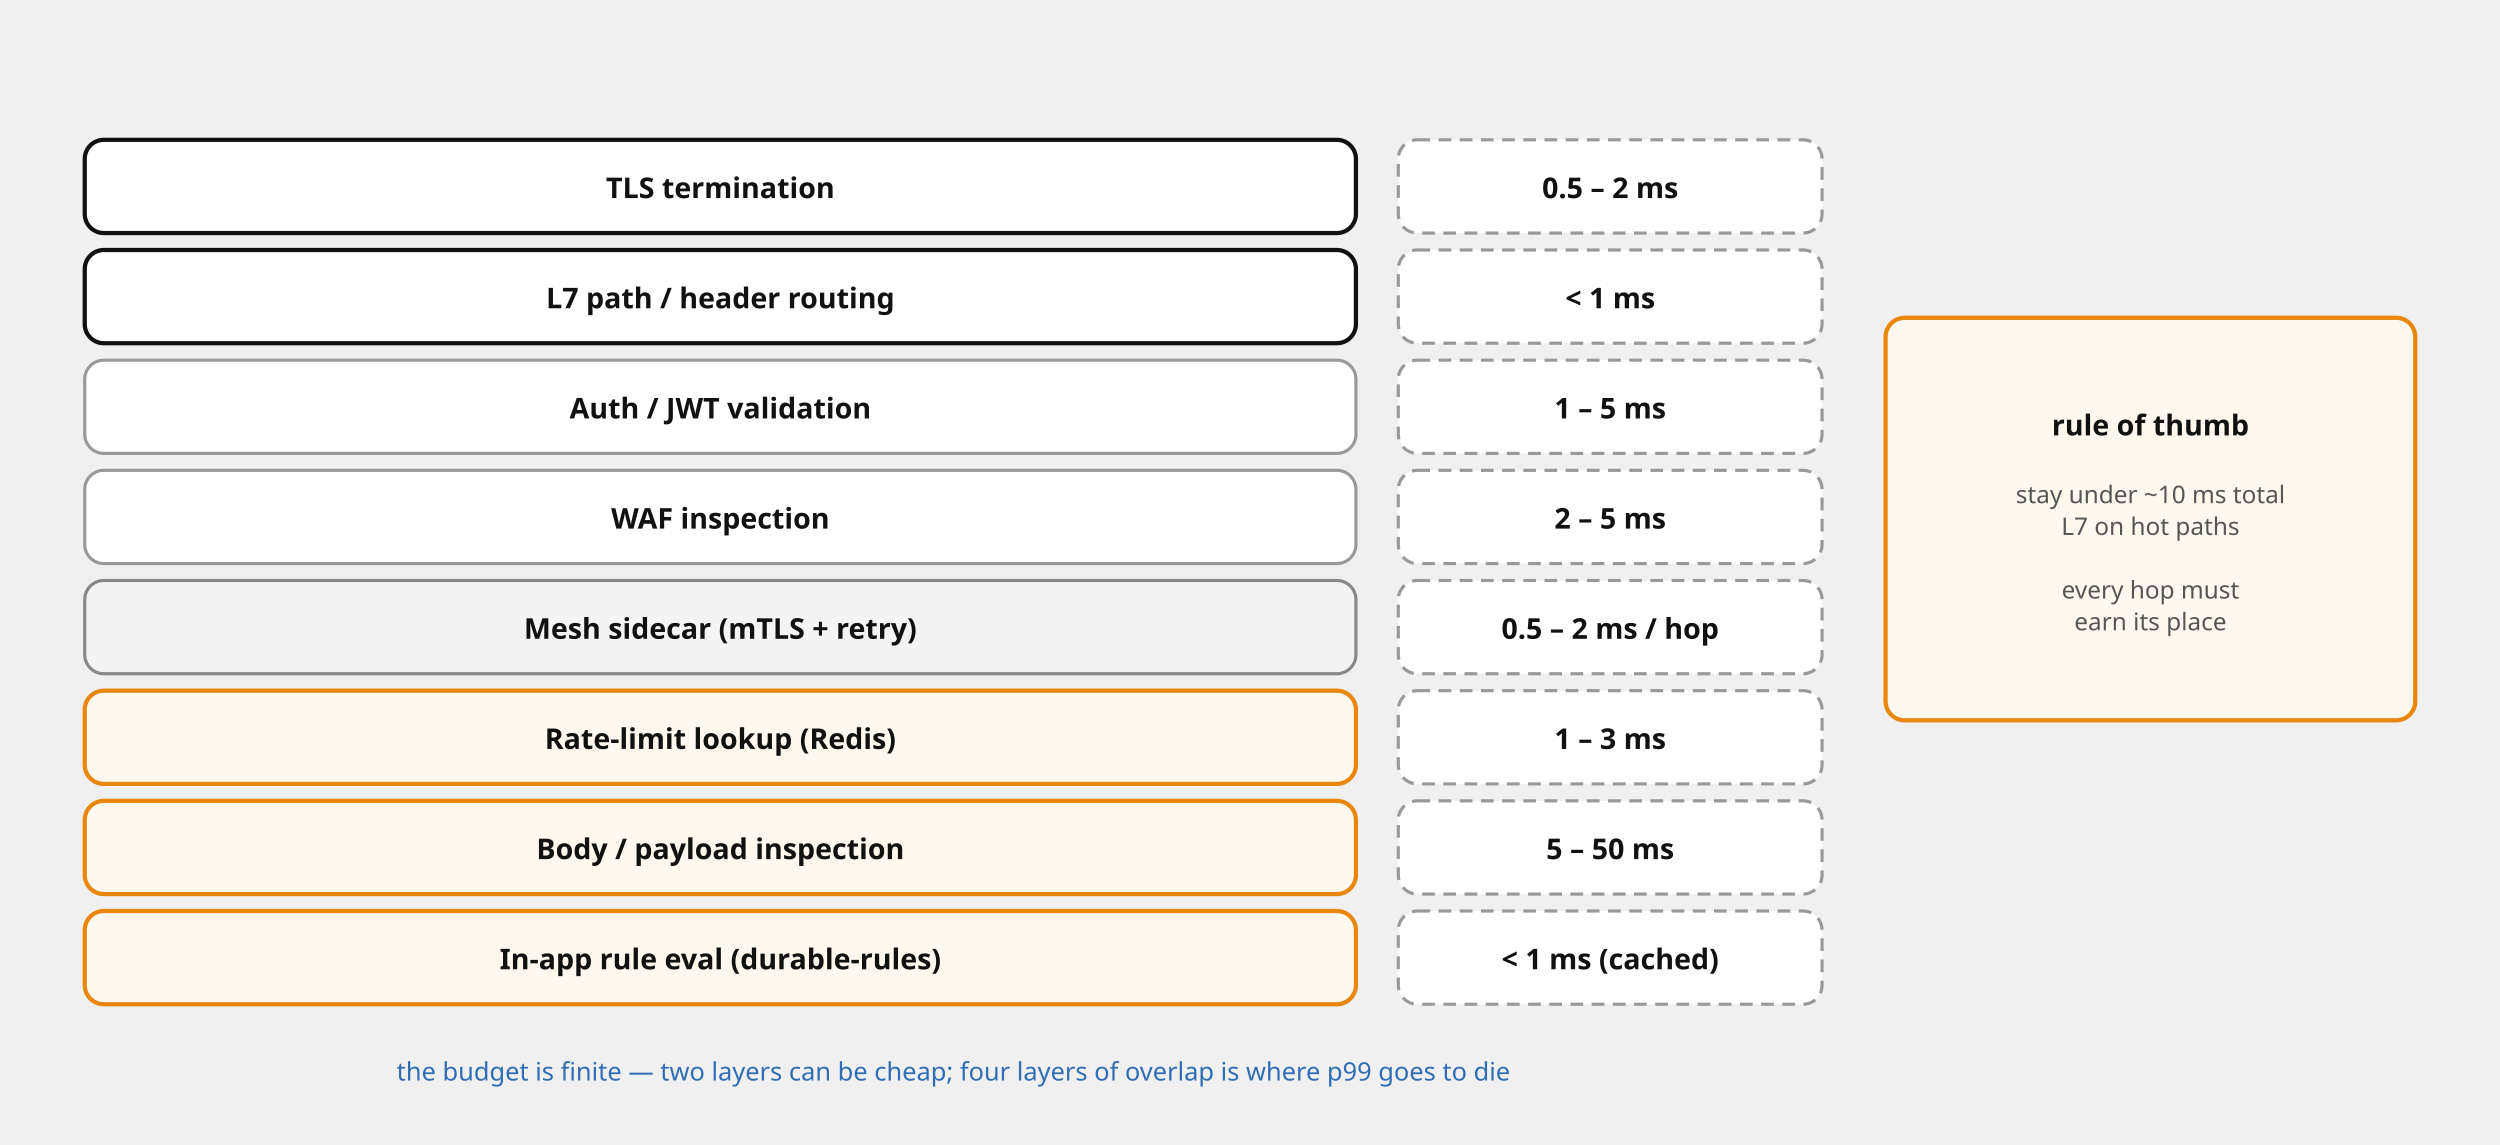
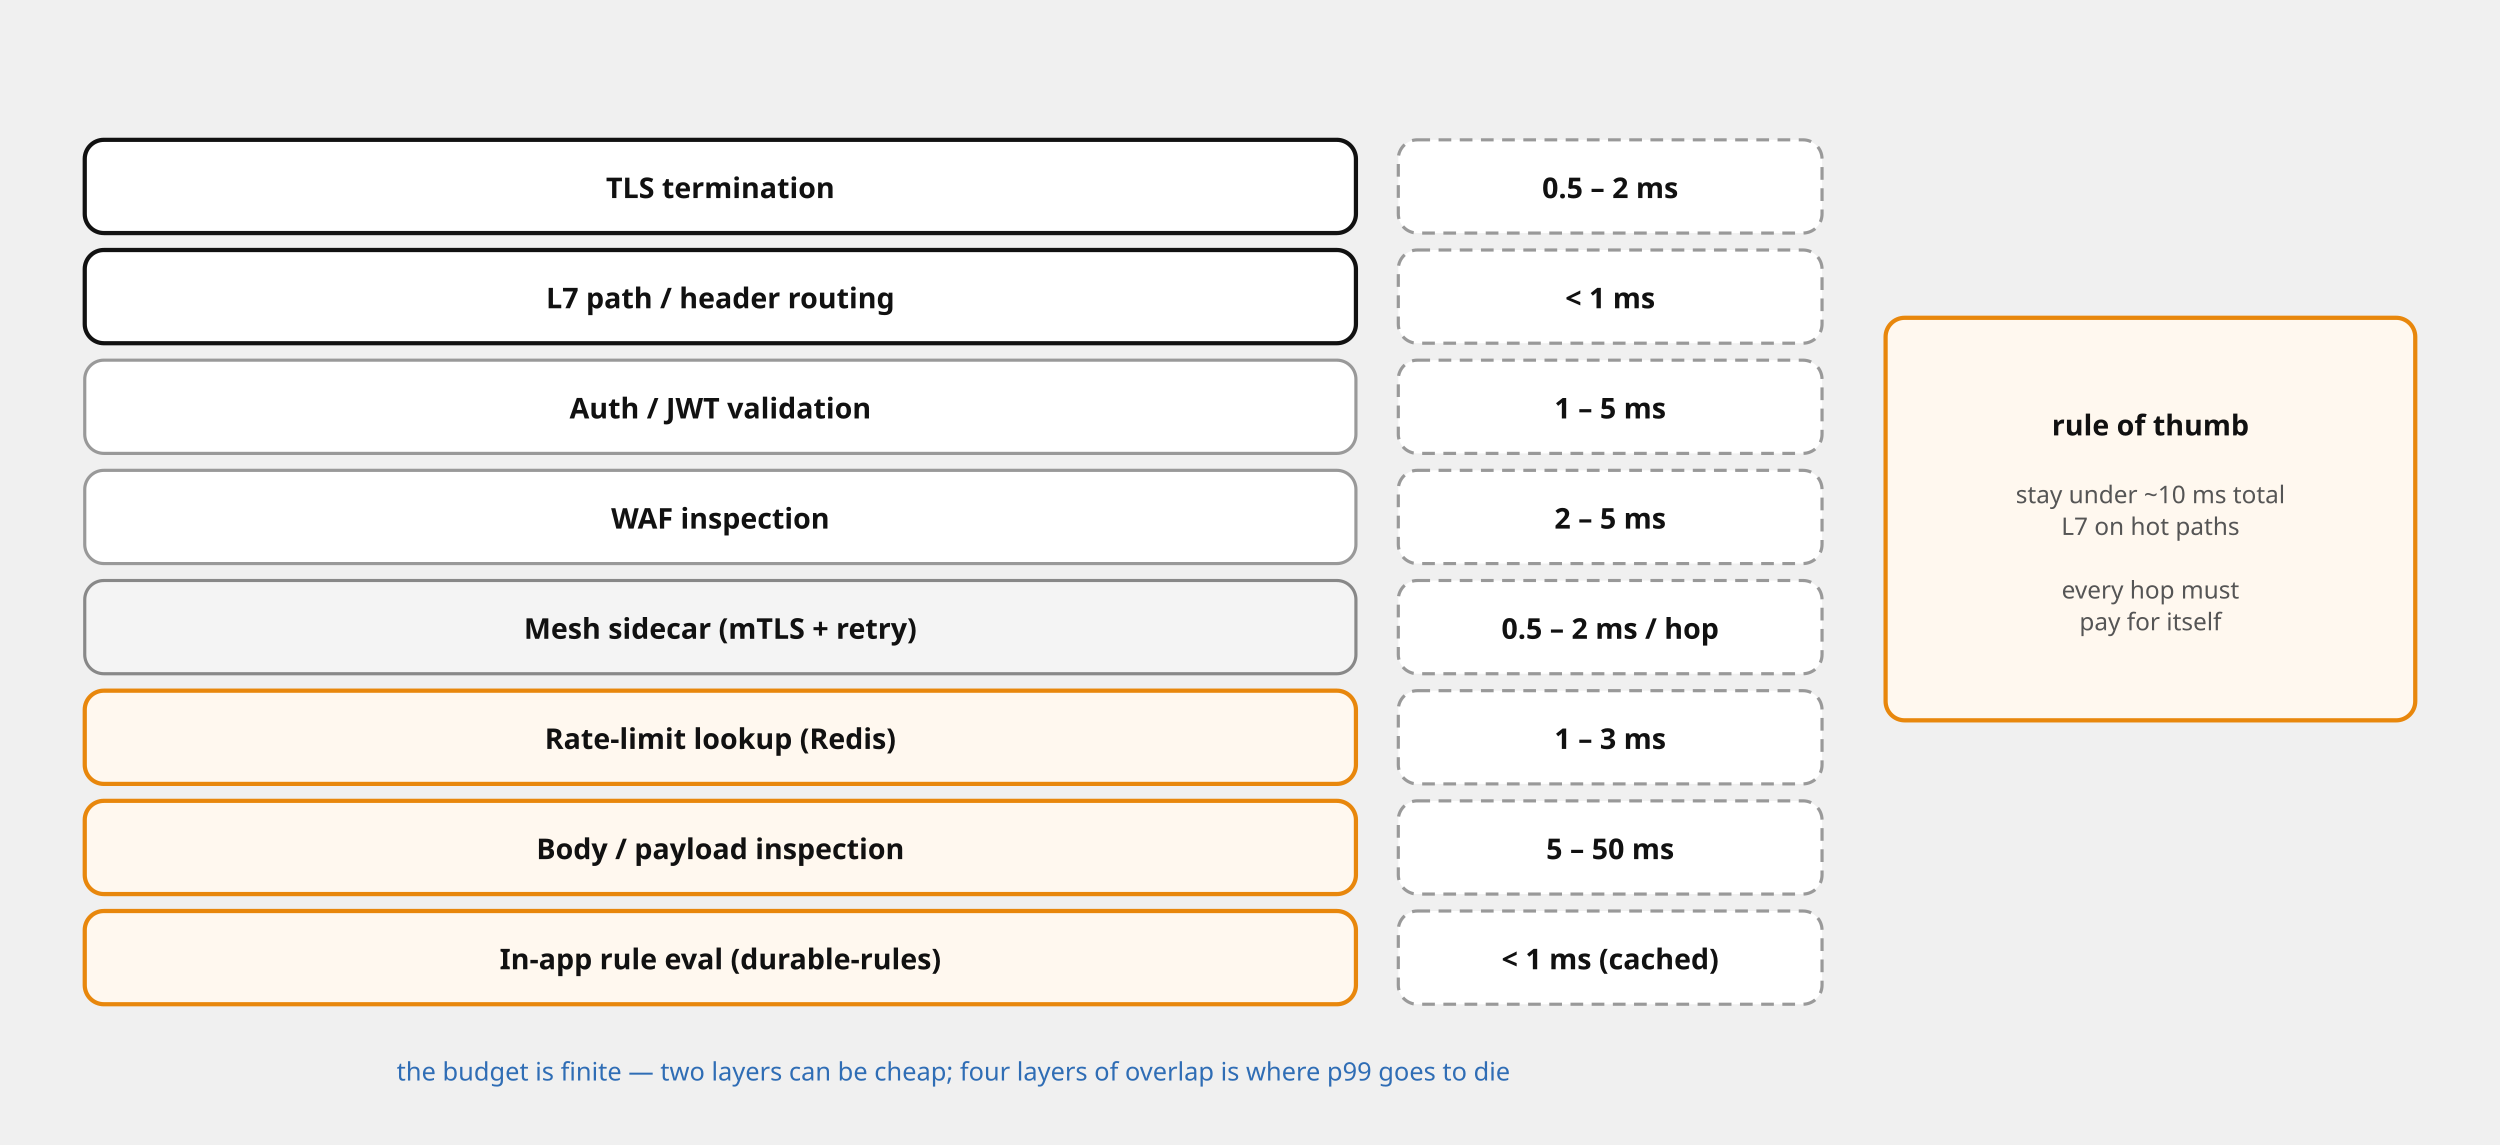
<svg xmlns="http://www.w3.org/2000/svg" viewBox="0 0 1180 540" font-family="'Red Hat Text', system-ui, sans-serif" role="img">
  <defs>
    <marker id="a" viewBox="0 0 10 10" refX="8.5" refY="5" markerWidth="9" markerHeight="9" orient="auto-start-reverse">
      <path d="M0,0 L10,5 L0,10 z" fill="#555" />
    </marker>
    <marker id="am" viewBox="0 0 10 10" refX="8.5" refY="5" markerWidth="9" markerHeight="9" orient="auto-start-reverse">
      <path d="M0,0 L10,5 L0,10 z" fill="#b8650a" />
    </marker>
  </defs>
  <rect x="40" y="66" width="600" height="44" rx="9" fill="#ffffff" stroke="#111111" stroke-width="2" />
  <text x="340.0" y="93.5" font-size="13.5" font-weight="700" fill="#111111" text-anchor="middle">TLS termination</text>
  <rect x="660" y="66" width="200" height="44" rx="9" fill="#ffffff" stroke="#999999" stroke-width="1.5" stroke-dasharray="6 4" />
  <text x="760.0" y="93.5" font-size="13.5" font-weight="700" fill="#111111" text-anchor="middle">0.5 – 2 ms</text>
  <rect x="40" y="118" width="600" height="44" rx="9" fill="#ffffff" stroke="#111111" stroke-width="2" />
  <text x="340.0" y="145.5" font-size="13.5" font-weight="700" fill="#111111" text-anchor="middle">L7 path / header routing</text>
  <rect x="660" y="118" width="200" height="44" rx="9" fill="#ffffff" stroke="#999999" stroke-width="1.5" stroke-dasharray="6 4" />
  <text x="760.0" y="145.5" font-size="13.5" font-weight="700" fill="#111111" text-anchor="middle">&lt; 1 ms</text>
  <rect x="40" y="170" width="600" height="44" rx="9" fill="#ffffff" stroke="#999999" stroke-width="1.5" />
  <text x="340.0" y="197.5" font-size="13.5" font-weight="700" fill="#111111" text-anchor="middle">Auth / JWT validation</text>
  <rect x="660" y="170" width="200" height="44" rx="9" fill="#ffffff" stroke="#999999" stroke-width="1.5" stroke-dasharray="6 4" />
  <text x="760.0" y="197.5" font-size="13.5" font-weight="700" fill="#111111" text-anchor="middle">1 – 5 ms</text>
  <rect x="40" y="222" width="600" height="44" rx="9" fill="#ffffff" stroke="#999999" stroke-width="1.5" />
  <text x="340.0" y="249.5" font-size="13.5" font-weight="700" fill="#111111" text-anchor="middle">WAF inspection</text>
  <rect x="660" y="222" width="200" height="44" rx="9" fill="#ffffff" stroke="#999999" stroke-width="1.5" stroke-dasharray="6 4" />
  <text x="760.0" y="249.5" font-size="13.5" font-weight="700" fill="#111111" text-anchor="middle">2 – 5 ms</text>
  <rect x="40" y="274" width="600" height="44" rx="9" fill="#f4f4f4" stroke="#888888" stroke-width="1.5" />
  <text x="340.0" y="301.5" font-size="13.5" font-weight="700" fill="#111111" text-anchor="middle">Mesh sidecar (mTLS + retry)</text>
  <rect x="660" y="274" width="200" height="44" rx="9" fill="#ffffff" stroke="#999999" stroke-width="1.5" stroke-dasharray="6 4" />
  <text x="760.0" y="301.5" font-size="13.5" font-weight="700" fill="#111111" text-anchor="middle">0.5 – 2 ms / hop</text>
  <rect x="40" y="326" width="600" height="44" rx="9" fill="#fff8ef" stroke="#e8870c" stroke-width="2" />
  <text x="340.0" y="353.5" font-size="13.5" font-weight="700" fill="#111111" text-anchor="middle">Rate-limit lookup (Redis)</text>
  <rect x="660" y="326" width="200" height="44" rx="9" fill="#ffffff" stroke="#999999" stroke-width="1.5" stroke-dasharray="6 4" />
  <text x="760.0" y="353.5" font-size="13.5" font-weight="700" fill="#111111" text-anchor="middle">1 – 3 ms</text>
  <rect x="40" y="378" width="600" height="44" rx="9" fill="#fff8ef" stroke="#e8870c" stroke-width="2" />
  <text x="340.0" y="405.5" font-size="13.5" font-weight="700" fill="#111111" text-anchor="middle">Body / payload inspection</text>
  <rect x="660" y="378" width="200" height="44" rx="9" fill="#ffffff" stroke="#999999" stroke-width="1.5" stroke-dasharray="6 4" />
  <text x="760.0" y="405.5" font-size="13.5" font-weight="700" fill="#111111" text-anchor="middle">5 – 50 ms</text>
  <rect x="40" y="430" width="600" height="44" rx="9" fill="#fff8ef" stroke="#e8870c" stroke-width="2" />
  <text x="340.0" y="457.5" font-size="13.5" font-weight="700" fill="#111111" text-anchor="middle">In-app rule eval (durable-rules)</text>
  <rect x="660" y="430" width="200" height="44" rx="9" fill="#ffffff" stroke="#999999" stroke-width="1.5" stroke-dasharray="6 4" />
  <text x="760.0" y="457.5" font-size="13.5" font-weight="700" fill="#111111" text-anchor="middle">&lt; 1 ms (cached)</text>
  <rect x="890" y="150" width="250" height="190" rx="9" fill="#fff8ef" stroke="#e8870c" stroke-width="2" />
  <text x="1015.0" y="205.5" font-size="13.5" font-weight="700" fill="#111111" text-anchor="middle">rule of thumb</text>
  <text x="1015.0" y="222.5" font-size="11.5" fill="#555555" text-anchor="middle" />
  <text x="1015.0" y="237.5" font-size="11.5" fill="#555555" text-anchor="middle">stay under ~10 ms total</text>
  <text x="1015.0" y="252.5" font-size="11.5" fill="#555555" text-anchor="middle">L7 on hot paths</text>
  <text x="1015.0" y="267.5" font-size="11.5" fill="#555555" text-anchor="middle" />
  <text x="1015.0" y="282.5" font-size="11.5" fill="#555555" text-anchor="middle">every hop must</text>
-   <text x="1015.0" y="297.5" font-size="11.5" fill="#555555" text-anchor="middle">earn its place</text>
+   <text x="1015.0" y="297.5" font-size="11.5" fill="#555555" text-anchor="middle">pay for itself</text>
  <text x="450" y="510" font-size="12" fill="#2f6db5" text-anchor="middle">the budget is finite — two layers can be cheap; four layers of overlap is where p99 goes to die</text>
</svg>
